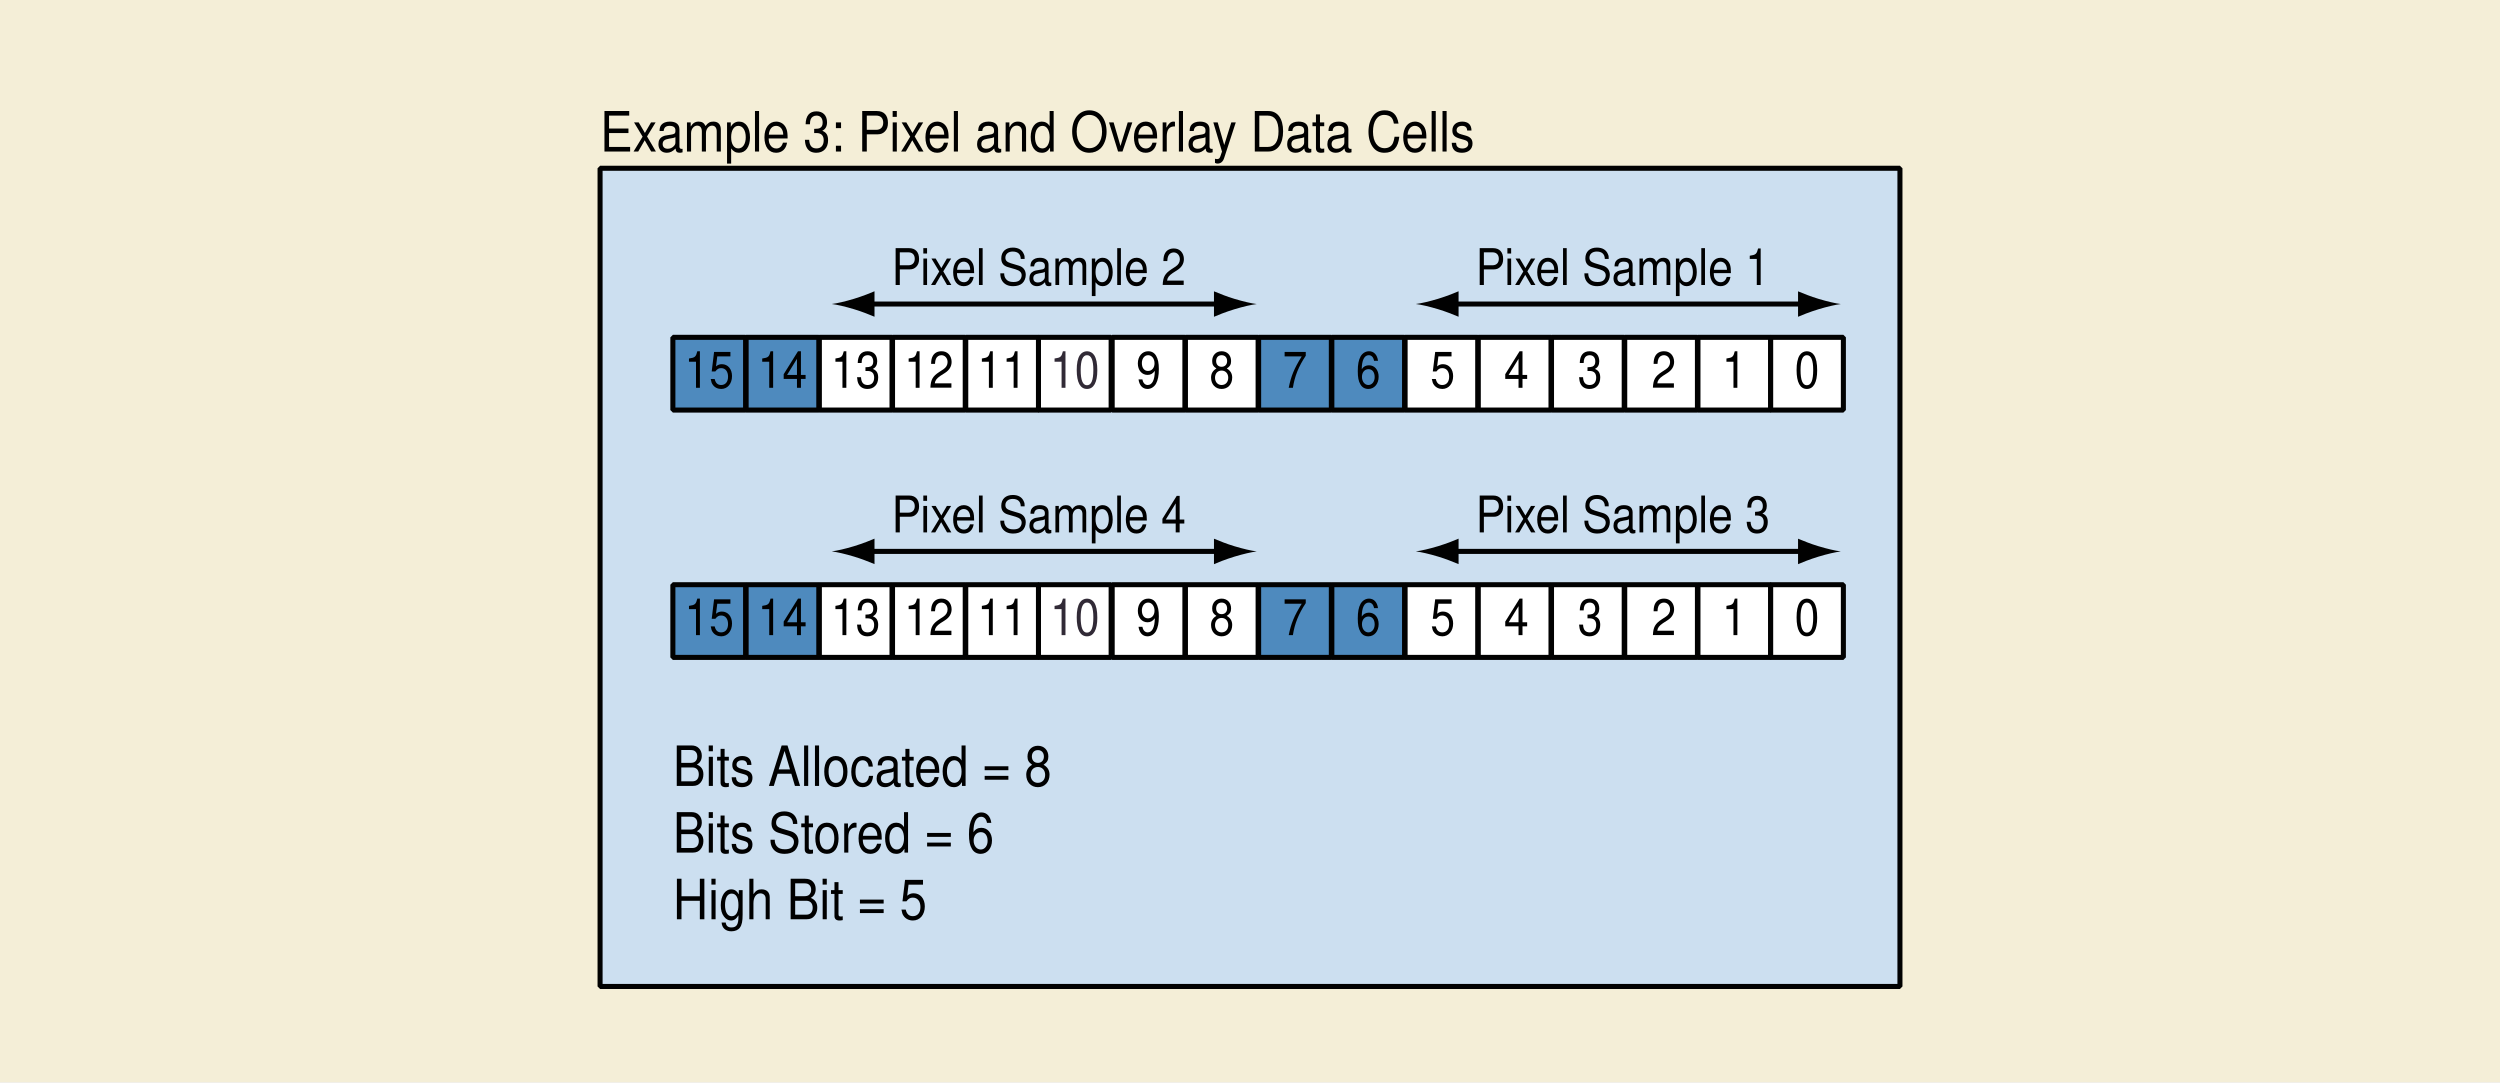
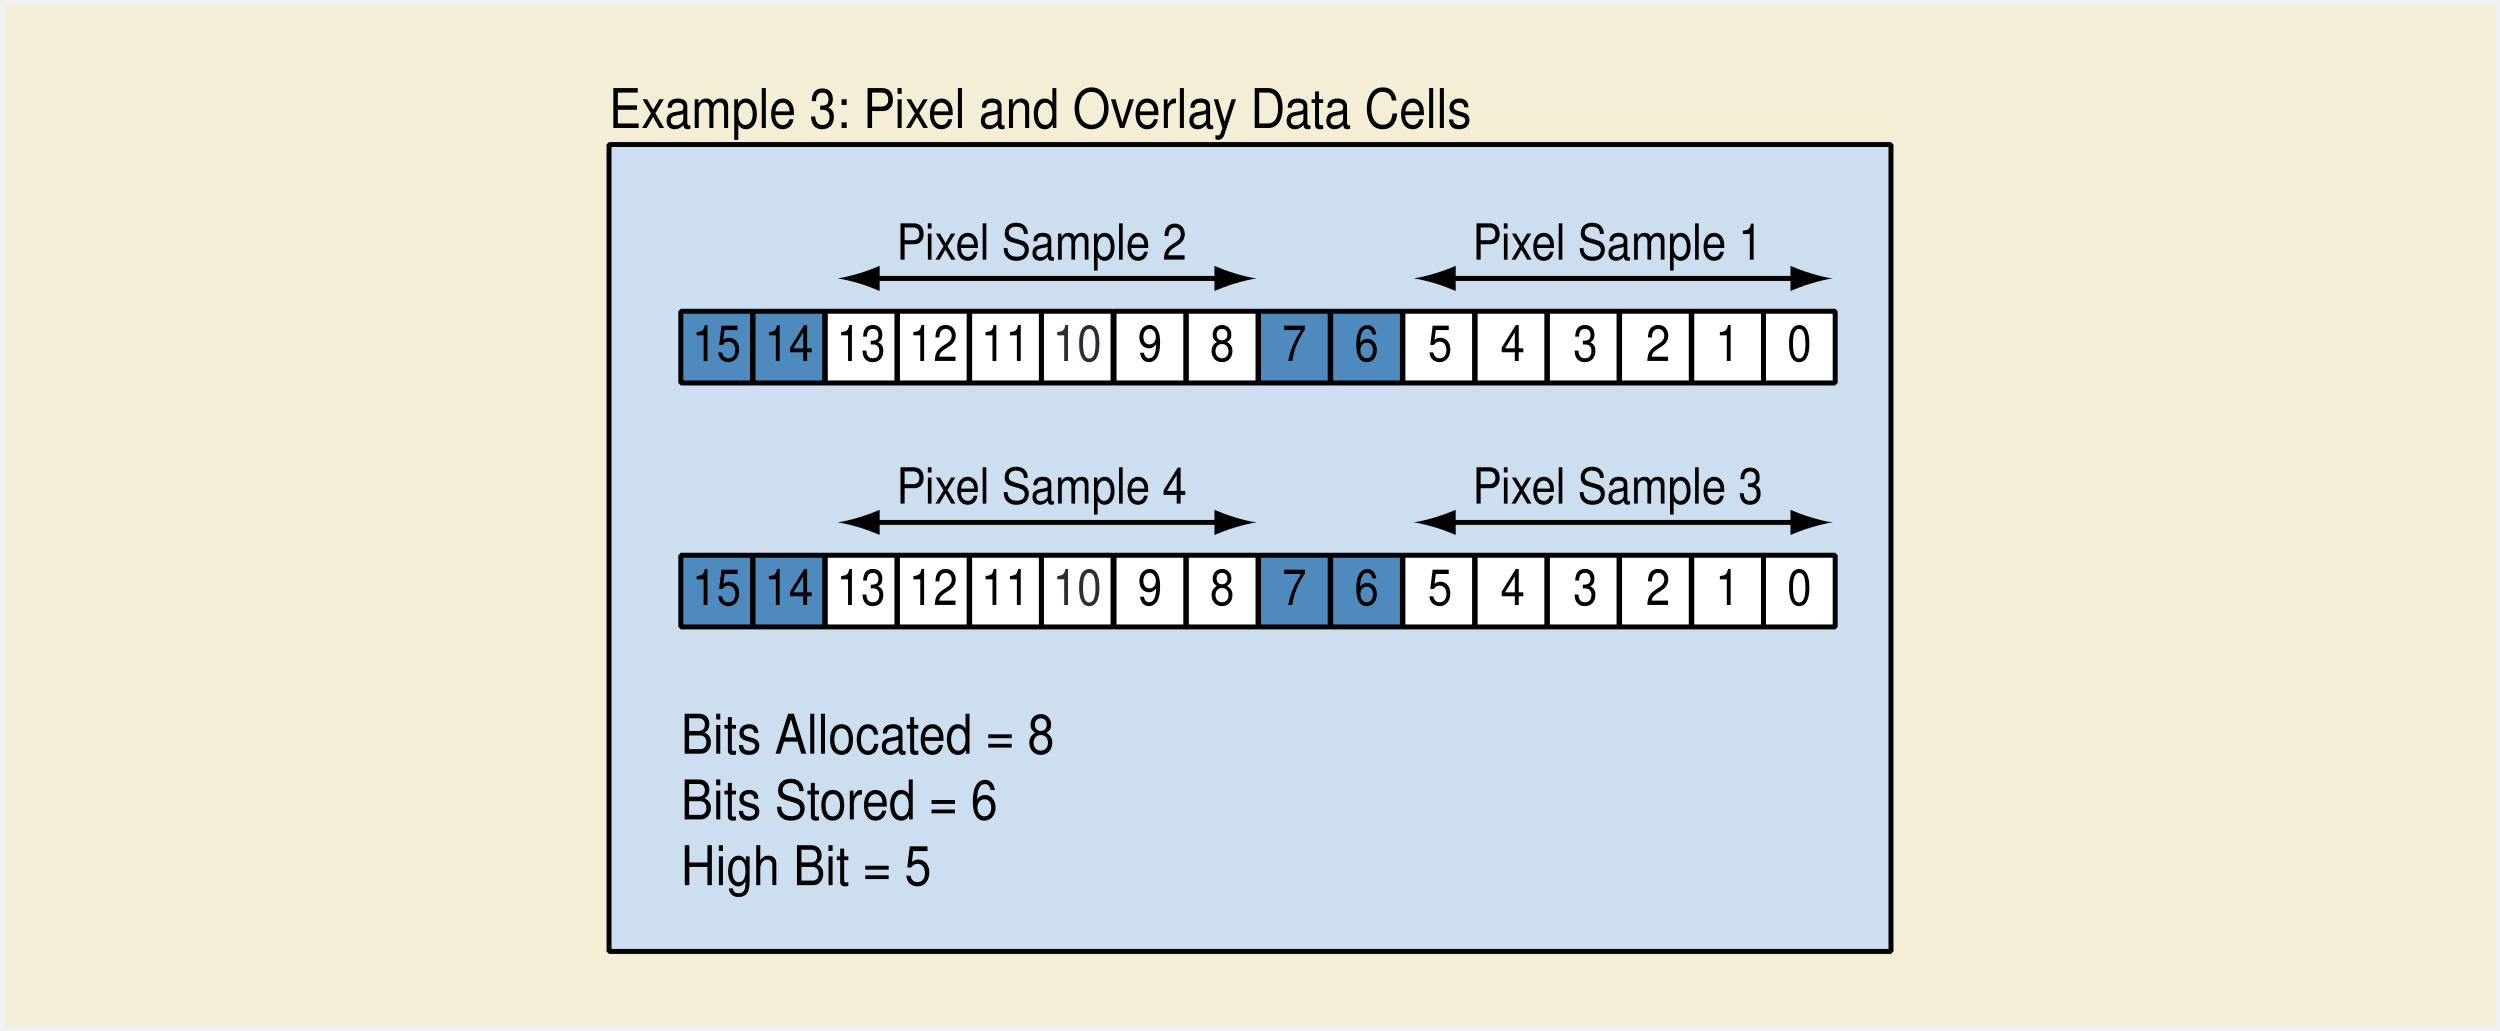
- <svg xmlns="http://www.w3.org/2000/svg" xmlns:xlink="http://www.w3.org/1999/xlink" version="1.1" id="Layer_1" x="0px" y="0px" width="495.084px" height="214.342px" viewBox="0 0 495.084 214.342" enable-background="new 0 0 495.084 214.342" xml:space="preserve">
+ <svg xmlns="http://www.w3.org/2000/svg" version="1.1" id="Layer_1" x="0px" y="0px" width="502px" height="207px" viewBox="0 0 502 207" enable-background="new 0 0 502 207" xml:space="preserve">
  <defs>
    <style type="text/css">
	text {
	  font-family: Helvetica, Verdana, ArialUnicodeMS, san-serif
	}
	</style>
  </defs>
  <g>
   </g>
-   <symbol id="Background_Bounding_Box" viewBox="-247.542 -249.875 495.085 499.749">
-     <polygon fill="#F4EED7" points="247.542,-249.875 -247.542,-249.875 -247.542,249.874 247.542,249.874  " />
-   </symbol>
-   <use xlink:href="#Background_Bounding_Box" width="495.085" height="499.749" x="-247.542" y="-249.875" transform="matrix(1 0 0 -0.4289 247.5425 107.1709)" overflow="visible" />
-   <rect x="118.835" y="33.323" fill="#CCDFF0" stroke="#010101" stroke-miterlimit="1" width="257.417" height="162.028" />
  <g>
-     <text transform="matrix(0.8815 0 0 1 118.8354 30.0034)" font-size="11">Example 3: Pixel and Overlay Data Cells</text>
-   </g>
-   <g>
-     <text transform="matrix(0.8815 0 0 1 133.2495 155.6382)">
-       <tspan x="0" y="0" font-size="11">Bits Allocated = 8</tspan>
-       <tspan x="0" y="13.201" font-size="11">Bits Stored = 6</tspan>
-       <tspan x="0" y="26.4" font-size="11">High Bit = 5</tspan>
-     </text>
-   </g>
-   <rect x="278.25" y="66.803" fill="#FFFFFF" stroke="#010101" stroke-miterlimit="1" width="14.4" height="14.4" />
-   <rect x="263.75" y="66.803" fill="#4E8ABE" stroke="#010101" stroke-miterlimit="1" width="14.4" height="14.4" />
-   <rect x="249.25" y="66.803" fill="#4E8ABE" stroke="#010101" stroke-miterlimit="1" width="14.4" height="14.4" />
-   <rect x="234.75" y="66.803" fill="#FFFFFF" stroke="#010101" stroke-miterlimit="1" width="14.401" height="14.4" />
-   <rect x="220.25" y="66.803" fill="#FFFFFF" stroke="#010101" stroke-miterlimit="1" width="14.4" height="14.4" />
-   <rect x="205.644" y="66.803" fill="#FFFFFF" stroke="#010101" stroke-miterlimit="1" width="14.4" height="14.4" />
-   <rect x="191.25" y="66.803" fill="#FFFFFF" stroke="#010101" stroke-miterlimit="1" width="14.4" height="14.4" />
-   <rect x="176.75" y="66.803" fill="#FFFFFF" stroke="#010101" stroke-miterlimit="1" width="14.4" height="14.4" />
-   <rect x="162.25" y="66.803" fill="#FFFFFF" stroke="#010101" stroke-miterlimit="1" width="14.4" height="14.4" />
-   <rect x="147.75" y="66.803" fill="#4E8ABE" stroke="#010101" stroke-miterlimit="1" width="14.4" height="14.4" />
-   <rect x="133.25" y="66.803" fill="#4E8ABE" stroke="#010101" stroke-miterlimit="1" width="14.4" height="14.4" />
-   <rect x="336.25" y="66.803" fill="#FFFFFF" stroke="#010101" stroke-miterlimit="1" width="14.4" height="14.4" />
-   <rect x="321.75" y="66.803" fill="#FFFFFF" stroke="#010101" stroke-miterlimit="1" width="14.4" height="14.4" />
-   <rect x="307.25" y="66.803" fill="#FFFFFF" stroke="#010101" stroke-miterlimit="1" width="14.4" height="14.4" />
-   <rect x="292.75" y="66.803" fill="#FFFFFF" stroke="#010101" stroke-miterlimit="1" width="14.4" height="14.4" />
-   <g>
+     <rect x="1" y="1" fill="#F5EED6" width="500" height="205" />
    <g>
-       <text transform="matrix(0.8815 0 0 1 340.9976 76.7925)" font-size="10">1</text>
-     </g>
-   </g>
-   <rect x="350.651" y="66.803" fill="#FFFFFF" stroke="#010101" stroke-miterlimit="1" width="14.4" height="14.4" />
-   <g>
-     <g>
-       <text transform="matrix(0.8815 0 0 1 355.3979 76.7925)" font-size="10">0</text>
-     </g>
-   </g>
-   <g>
-     <g>
-       <text transform="matrix(0.8815 0 0 1 327.0278 76.7925)" font-size="10">2</text>
-     </g>
-   </g>
-   <g>
-     <g>
-       <text transform="matrix(0.8815 0 0 1 312.436 76.7925)" font-size="10">3</text>
-     </g>
-   </g>
-   <g>
-     <g>
-       <text transform="matrix(0.8815 0 0 1 297.8413 76.7925)" font-size="10">4</text>
-     </g>
-   </g>
-   <g>
-     <g>
-       <text transform="matrix(0.8815 0 0 1 283.2505 76.7925)" font-size="10">5</text>
-     </g>
-   </g>
-   <g>
-     <g>
-       <text transform="matrix(0.8815 0 0 1 292.2329 56.439)" font-size="10">Pixel Sample 1</text>
-     </g>
-   </g>
-   <g>
-     <g>
-       <text transform="matrix(0.8815 0 0 1 207.9424 76.7925)" fill="#312A36" font-size="10">10</text>
-     </g>
-   </g>
-   <g>
-     <g>
-       <text transform="matrix(0.8815 0 0 1 135.5459 76.7925)" font-size="10">15</text>
-     </g>
-   </g>
-   <g>
-     <g>
-       <text transform="matrix(0.8815 0 0 1 150.0479 76.7925)" font-size="10">14</text>
-     </g>
-   </g>
-   <g>
-     <g>
-       <text transform="matrix(0.8815 0 0 1 164.5474 76.7925)" font-size="10">13</text>
-     </g>
-   </g>
-   <g>
-     <g>
-       <text transform="matrix(0.8815 0 0 1 179.0479 76.7925)" font-size="10">12</text>
-     </g>
-   </g>
-   <g>
-     <g>
-       <text transform="matrix(0.8815 0 0 1 193.5474 76.7925)" font-size="10">11</text>
-     </g>
-   </g>
-   <g>
-     <g>
-       <text transform="matrix(0.8815 0 0 1 224.999 76.7925)" font-size="10">9</text>
-     </g>
-   </g>
-   <g>
-     <g>
-       <text transform="matrix(0.8815 0 0 1 239.4995 76.7925)" font-size="10">8</text>
-     </g>
-   </g>
-   <g>
-     <g>
-       <text transform="matrix(0.8815 0 0 1 253.9985 76.7925)" font-size="10">7</text>
-     </g>
-   </g>
-   <g>
-     <g>
-       <text transform="matrix(0.8815 0 0 1 268.4995 76.7925)" font-size="10">6</text>
-     </g>
-   </g>
-   <g>
-     <g>
-       <line fill="none" stroke="#010101" stroke-miterlimit="1" x1="357.766" y1="60.208" x2="287.155" y2="60.208" />
-       <path fill="#010101" d="M284.793,61.233c1.653,0.5,2.728,0.959,4.054,1.492V57.68c-0.475,0.226-2.4,0.993-4.054,1.492    c-1.77,0.535-3.374,0.9-4.415,1.031C281.419,60.333,283.024,60.699,284.793,61.233z" />
-       <path fill="#010101" d="M360.127,59.183c-1.652-0.5-2.728-0.959-4.054-1.492v5.044c0.475-0.226,2.401-0.993,4.054-1.492    c1.77-0.535,3.375-0.9,4.415-1.031C363.502,60.083,361.897,59.717,360.127,59.183z" />
-     </g>
-   </g>
-   <rect x="278.25" y="115.791" fill="#FFFFFF" stroke="#010101" stroke-miterlimit="1" width="14.4" height="14.399" />
-   <rect x="263.75" y="115.791" fill="#4E8ABE" stroke="#010101" stroke-miterlimit="1" width="14.4" height="14.399" />
-   <rect x="249.25" y="115.791" fill="#4E8ABE" stroke="#010101" stroke-miterlimit="1" width="14.4" height="14.399" />
-   <rect x="234.75" y="115.791" fill="#FFFFFF" stroke="#010101" stroke-miterlimit="1" width="14.401" height="14.399" />
-   <rect x="220.25" y="115.791" fill="#FFFFFF" stroke="#010101" stroke-miterlimit="1" width="14.4" height="14.399" />
-   <rect x="205.644" y="115.791" fill="#FFFFFF" stroke="#010101" stroke-miterlimit="1" width="14.4" height="14.399" />
-   <rect x="191.25" y="115.791" fill="#FFFFFF" stroke="#010101" stroke-miterlimit="1" width="14.4" height="14.399" />
-   <rect x="176.75" y="115.791" fill="#FFFFFF" stroke="#010101" stroke-miterlimit="1" width="14.4" height="14.399" />
-   <rect x="162.25" y="115.791" fill="#FFFFFF" stroke="#010101" stroke-miterlimit="1" width="14.4" height="14.399" />
-   <rect x="147.75" y="115.791" fill="#4E8ABE" stroke="#010101" stroke-miterlimit="1" width="14.4" height="14.399" />
-   <rect x="133.25" y="115.791" fill="#4E8ABE" stroke="#010101" stroke-miterlimit="1" width="14.4" height="14.399" />
-   <rect x="336.25" y="115.791" fill="#FFFFFF" stroke="#010101" stroke-miterlimit="1" width="14.4" height="14.399" />
-   <rect x="321.75" y="115.791" fill="#FFFFFF" stroke="#010101" stroke-miterlimit="1" width="14.4" height="14.399" />
-   <rect x="307.25" y="115.791" fill="#FFFFFF" stroke="#010101" stroke-miterlimit="1" width="14.4" height="14.399" />
-   <rect x="292.75" y="115.791" fill="#FFFFFF" stroke="#010101" stroke-miterlimit="1" width="14.4" height="14.399" />
-   <g>
-     <g>
-       <text transform="matrix(0.8815 0 0 1 340.9976 125.7808)" font-size="10">1</text>
-     </g>
-   </g>
-   <rect x="350.651" y="115.791" fill="#FFFFFF" stroke="#010101" stroke-miterlimit="1" width="14.4" height="14.399" />
-   <g>
-     <g>
-       <text transform="matrix(0.8815 0 0 1 355.3979 125.7808)" font-size="10">0</text>
-     </g>
-   </g>
-   <g>
-     <g>
-       <text transform="matrix(0.8815 0 0 1 327.0278 125.7808)" font-size="10">2</text>
-     </g>
-   </g>
-   <g>
-     <g>
-       <text transform="matrix(0.8815 0 0 1 312.436 125.7808)" font-size="10">3</text>
-     </g>
-   </g>
-   <g>
-     <g>
-       <text transform="matrix(0.8815 0 0 1 297.8413 125.7808)" font-size="10">4</text>
-     </g>
-   </g>
-   <g>
-     <g>
-       <text transform="matrix(0.8815 0 0 1 283.2505 125.7808)" font-size="10">5</text>
-     </g>
-   </g>
-   <g>
-     <g>
-       <text transform="matrix(0.8815 0 0 1 292.2329 105.4272)" font-size="10">Pixel Sample 3</text>
-     </g>
-   </g>
-   <g>
-     <g>
-       <text transform="matrix(0.8815 0 0 1 207.9424 125.7808)" fill="#312A36" font-size="10">10</text>
-     </g>
-   </g>
-   <g>
-     <g>
-       <text transform="matrix(0.8815 0 0 1 135.5459 125.7808)" font-size="10">15</text>
-     </g>
-   </g>
-   <g>
-     <g>
-       <text transform="matrix(0.8815 0 0 1 150.0479 125.7808)" font-size="10">14</text>
-     </g>
-   </g>
-   <g>
-     <g>
-       <text transform="matrix(0.8815 0 0 1 164.5474 125.7808)" font-size="10">13</text>
-     </g>
-   </g>
-   <g>
-     <g>
-       <text transform="matrix(0.8815 0 0 1 179.0479 125.7808)" font-size="10">12</text>
-     </g>
-   </g>
-   <g>
-     <g>
-       <text transform="matrix(0.8815 0 0 1 193.5474 125.7808)" font-size="10">11</text>
-     </g>
-   </g>
-   <g>
-     <g>
-       <text transform="matrix(0.8815 0 0 1 224.999 125.7808)" font-size="10">9</text>
-     </g>
-   </g>
-   <g>
-     <g>
-       <text transform="matrix(0.8815 0 0 1 239.4995 125.7808)" font-size="10">8</text>
-     </g>
-   </g>
-   <g>
-     <g>
-       <text transform="matrix(0.8815 0 0 1 253.9985 125.7808)" font-size="10">7</text>
-     </g>
-   </g>
-   <g>
-     <g>
-       <text transform="matrix(0.8815 0 0 1 268.4995 125.7808)" font-size="10">6</text>
-     </g>
-   </g>
-   <g>
-     <g>
-       <line fill="none" stroke="#010101" stroke-miterlimit="1" x1="357.766" y1="109.197" x2="287.155" y2="109.197" />
-       <path fill="#010101" d="M284.793,110.222c1.653,0.5,2.728,0.959,4.054,1.492v-5.044c-0.475,0.226-2.4,0.993-4.054,1.492    c-1.77,0.535-3.374,0.9-4.415,1.031C281.419,109.322,283.024,109.688,284.793,110.222z" />
-       <path fill="#010101" d="M360.127,108.172c-1.652-0.5-2.728-0.959-4.054-1.492v5.044c0.475-0.226,2.401-0.993,4.054-1.492    c1.77-0.535,3.375-0.9,4.415-1.031C363.502,109.072,361.897,108.706,360.127,108.172z" />
-     </g>
-   </g>
-   <g>
-     <g>
-       <text transform="matrix(0.8815 0 0 1 176.5659 56.439)" font-size="10">Pixel Sample 2</text>
-     </g>
-   </g>
-   <g>
-     <g>
-       <line fill="none" stroke="#010101" stroke-miterlimit="1" x1="242.099" y1="60.208" x2="171.488" y2="60.208" />
-       <path fill="#010101" d="M169.126,61.233c1.653,0.5,2.728,0.959,4.054,1.492V57.68c-0.475,0.226-2.401,0.993-4.054,1.492    c-1.77,0.535-3.374,0.9-4.415,1.031C165.752,60.333,167.356,60.699,169.126,61.233z" />
-       <path fill="#010101" d="M244.461,59.183c-1.653-0.5-2.728-0.959-4.054-1.492v5.044c0.475-0.226,2.401-0.993,4.054-1.492    c1.77-0.535,3.374-0.9,4.415-1.031C247.835,60.083,246.23,59.717,244.461,59.183z" />
-     </g>
-   </g>
-   <g>
-     <g>
-       <text transform="matrix(0.8815 0 0 1 176.5659 105.4272)" font-size="10">Pixel Sample 4</text>
-     </g>
-   </g>
-   <g>
-     <g>
-       <line fill="none" stroke="#010101" stroke-miterlimit="1" x1="242.099" y1="109.197" x2="171.488" y2="109.197" />
-       <path fill="#010101" d="M169.126,110.222c1.653,0.5,2.728,0.959,4.054,1.492v-5.044c-0.475,0.226-2.401,0.993-4.054,1.492    c-1.77,0.535-3.374,0.9-4.415,1.031C165.752,109.322,167.356,109.688,169.126,110.222z" />
-       <path fill="#010101" d="M244.461,108.172c-1.653-0.5-2.728-0.959-4.054-1.492v5.044c0.475-0.226,2.401-0.993,4.054-1.492    c1.77-0.535,3.374-0.9,4.415-1.031C247.835,109.072,246.23,108.706,244.461,108.172z" />
+       <rect x="122.292" y="29.021" fill="#CCDEF0" stroke="#010101" stroke-miterlimit="1" width="257.417" height="162.028" />
+       <g>
+         <text transform="matrix(0.8815 0 0 1 122.292 25.7021)" font-size="11">Example 3: Pixel and Overlay Data Cells</text>
+       </g>
+       <g>
+         <text transform="matrix(0.8815 0 0 1 136.7061 151.3379)">
+           <tspan x="0" y="0" font-size="11">Bits Allocated = 8</tspan>
+           <tspan x="0" y="13.199" font-size="11">Bits Stored = 6</tspan>
+           <tspan x="0" y="26.399" font-size="11">High Bit = 5</tspan>
+         </text>
+       </g>
+       <rect x="281.707" y="62.501" fill="#FFFFFF" stroke="#010101" stroke-miterlimit="1" width="14.4" height="14.4" />
+       <rect x="267.207" y="62.501" fill="#4F8ABE" stroke="#010101" stroke-miterlimit="1" width="14.4" height="14.4" />
+       <rect x="252.707" y="62.501" fill="#4F8ABE" stroke="#010101" stroke-miterlimit="1" width="14.4" height="14.4" />
+       <rect x="238.206" y="62.501" fill="#FFFFFF" stroke="#010101" stroke-miterlimit="1" width="14.401" height="14.4" />
+       <rect x="223.706" y="62.501" fill="#FFFFFF" stroke="#010101" stroke-miterlimit="1" width="14.4" height="14.4" />
+       <rect x="209.101" y="62.501" fill="#FFFFFF" stroke="#010101" stroke-miterlimit="1" width="14.4" height="14.4" />
+       <rect x="194.706" y="62.501" fill="#FFFFFF" stroke="#010101" stroke-miterlimit="1" width="14.4" height="14.4" />
+       <rect x="180.206" y="62.501" fill="#FFFFFF" stroke="#010101" stroke-miterlimit="1" width="14.4" height="14.4" />
+       <rect x="165.706" y="62.501" fill="#FFFFFF" stroke="#010101" stroke-miterlimit="1" width="14.4" height="14.4" />
+       <rect x="151.206" y="62.501" fill="#4F8ABE" stroke="#010101" stroke-miterlimit="1" width="14.4" height="14.4" />
+       <rect x="136.706" y="62.501" fill="#4F8ABE" stroke="#010101" stroke-miterlimit="1" width="14.4" height="14.4" />
+       <rect x="339.707" y="62.501" fill="#FFFFFF" stroke="#010101" stroke-miterlimit="1" width="14.4" height="14.4" />
+       <rect x="325.207" y="62.501" fill="#FFFFFF" stroke="#010101" stroke-miterlimit="1" width="14.4" height="14.4" />
+       <rect x="310.707" y="62.501" fill="#FFFFFF" stroke="#010101" stroke-miterlimit="1" width="14.4" height="14.4" />
+       <rect x="296.207" y="62.501" fill="#FFFFFF" stroke="#010101" stroke-miterlimit="1" width="14.4" height="14.4" />
+       <g>
+         <g>
+           <text transform="matrix(0.8815 0 0 1 344.4541 72.4912)" font-size="10">1</text>
+         </g>
+       </g>
+       <rect x="354.107" y="62.501" fill="#FFFFFF" stroke="#010101" stroke-miterlimit="1" width="14.4" height="14.4" />
+       <g>
+         <g>
+           <text transform="matrix(0.8815 0 0 1 358.8545 72.4912)" font-size="10">0</text>
+         </g>
+       </g>
+       <g>
+         <g>
+           <text transform="matrix(0.8815 0 0 1 330.4844 72.4912)" font-size="10">2</text>
+         </g>
+       </g>
+       <g>
+         <g>
+           <text transform="matrix(0.8815 0 0 1 315.8926 72.4912)" font-size="10">3</text>
+         </g>
+       </g>
+       <g>
+         <g>
+           <text transform="matrix(0.8815 0 0 1 301.2979 72.4912)" font-size="10">4</text>
+         </g>
+       </g>
+       <g>
+         <g>
+           <text transform="matrix(0.8815 0 0 1 286.707 72.4912)" font-size="10">5</text>
+         </g>
+       </g>
+       <g>
+         <g>
+           <text transform="matrix(0.8815 0 0 1 295.6895 52.1377)" font-size="10">Pixel Sample 1</text>
+         </g>
+       </g>
+       <g>
+         <g>
+           <text transform="matrix(0.8815 0 0 1 211.3989 72.4912)" fill="#312A35" font-size="10">10</text>
+         </g>
+       </g>
+       <g>
+         <g>
+           <text transform="matrix(0.8815 0 0 1 139.0024 72.4912)" font-size="10">15</text>
+         </g>
+       </g>
+       <g>
+         <g>
+           <text transform="matrix(0.8815 0 0 1 153.5044 72.4912)" font-size="10">14</text>
+         </g>
+       </g>
+       <g>
+         <g>
+           <text transform="matrix(0.8815 0 0 1 168.0039 72.4912)" font-size="10">13</text>
+         </g>
+       </g>
+       <g>
+         <g>
+           <text transform="matrix(0.8815 0 0 1 182.5044 72.4912)" font-size="10">12</text>
+         </g>
+       </g>
+       <g>
+         <g>
+           <text transform="matrix(0.8815 0 0 1 197.0039 72.4912)" font-size="10">11</text>
+         </g>
+       </g>
+       <g>
+         <g>
+           <text transform="matrix(0.8815 0 0 1 228.4556 72.4912)" font-size="10">9</text>
+         </g>
+       </g>
+       <g>
+         <g>
+           <text transform="matrix(0.8815 0 0 1 242.9561 72.4912)" font-size="10">8</text>
+         </g>
+       </g>
+       <g>
+         <g>
+           <text transform="matrix(0.8815 0 0 1 257.4551 72.4912)" font-size="10">7</text>
+         </g>
+       </g>
+       <g>
+         <g>
+           <text transform="matrix(0.8815 0 0 1 271.9561 72.4912)" font-size="10">6</text>
+         </g>
+       </g>
+       <g>
+         <g>
+           <line fill="none" stroke="#010101" stroke-miterlimit="1" x1="361.223" y1="55.907" x2="290.611" y2="55.907" />
+           <path fill="#010101" d="M288.25,56.932c1.653,0.5,2.728,0.959,4.054,1.492v-5.044c-0.475,0.226-2.4,0.993-4.054,1.492      c-1.77,0.535-3.374,0.9-4.415,1.031C284.876,56.032,286.48,56.397,288.25,56.932z" />
+           <path fill="#010101" d="M363.584,54.882c-1.652-0.5-2.728-0.959-4.054-1.492v5.044c0.475-0.226,2.401-0.993,4.054-1.492      c1.77-0.535,3.375-0.9,4.415-1.031C366.959,55.782,365.354,55.416,363.584,54.882z" />
+         </g>
+       </g>
+       <rect x="281.707" y="111.49" fill="#FFFFFF" stroke="#010101" stroke-miterlimit="1" width="14.4" height="14.398" />
+       <rect x="267.207" y="111.49" fill="#4F8ABE" stroke="#010101" stroke-miterlimit="1" width="14.4" height="14.398" />
+       <rect x="252.707" y="111.49" fill="#4F8ABE" stroke="#010101" stroke-miterlimit="1" width="14.4" height="14.398" />
+       <rect x="238.206" y="111.49" fill="#FFFFFF" stroke="#010101" stroke-miterlimit="1" width="14.401" height="14.398" />
+       <rect x="223.706" y="111.49" fill="#FFFFFF" stroke="#010101" stroke-miterlimit="1" width="14.4" height="14.398" />
+       <rect x="209.101" y="111.49" fill="#FFFFFF" stroke="#010101" stroke-miterlimit="1" width="14.4" height="14.398" />
+       <rect x="194.706" y="111.49" fill="#FFFFFF" stroke="#010101" stroke-miterlimit="1" width="14.4" height="14.398" />
+       <rect x="180.206" y="111.49" fill="#FFFFFF" stroke="#010101" stroke-miterlimit="1" width="14.4" height="14.398" />
+       <rect x="165.706" y="111.49" fill="#FFFFFF" stroke="#010101" stroke-miterlimit="1" width="14.4" height="14.398" />
+       <rect x="151.206" y="111.49" fill="#4F8ABE" stroke="#010101" stroke-miterlimit="1" width="14.4" height="14.398" />
+       <rect x="136.706" y="111.49" fill="#4F8ABE" stroke="#010101" stroke-miterlimit="1" width="14.4" height="14.398" />
+       <rect x="339.707" y="111.49" fill="#FFFFFF" stroke="#010101" stroke-miterlimit="1" width="14.4" height="14.398" />
+       <rect x="325.207" y="111.49" fill="#FFFFFF" stroke="#010101" stroke-miterlimit="1" width="14.4" height="14.398" />
+       <rect x="310.707" y="111.49" fill="#FFFFFF" stroke="#010101" stroke-miterlimit="1" width="14.4" height="14.398" />
+       <rect x="296.207" y="111.49" fill="#FFFFFF" stroke="#010101" stroke-miterlimit="1" width="14.4" height="14.398" />
+       <g>
+         <g>
+           <text transform="matrix(0.8815 0 0 1 344.4541 121.4805)" font-size="10">1</text>
+         </g>
+       </g>
+       <rect x="354.107" y="111.49" fill="#FFFFFF" stroke="#010101" stroke-miterlimit="1" width="14.4" height="14.398" />
+       <g>
+         <g>
+           <text transform="matrix(0.8815 0 0 1 358.8545 121.4805)" font-size="10">0</text>
+         </g>
+       </g>
+       <g>
+         <g>
+           <text transform="matrix(0.8815 0 0 1 330.4844 121.4805)" font-size="10">2</text>
+         </g>
+       </g>
+       <g>
+         <g>
+           <text transform="matrix(0.8815 0 0 1 315.8926 121.4805)" font-size="10">3</text>
+         </g>
+       </g>
+       <g>
+         <g>
+           <text transform="matrix(0.8815 0 0 1 301.2979 121.4805)" font-size="10">4</text>
+         </g>
+       </g>
+       <g>
+         <g>
+           <text transform="matrix(0.8815 0 0 1 286.707 121.4805)" font-size="10">5</text>
+         </g>
+       </g>
+       <g>
+         <g>
+           <text transform="matrix(0.8815 0 0 1 295.6895 101.126)" font-size="10">Pixel Sample 3</text>
+         </g>
+       </g>
+       <g>
+         <g>
+           <text transform="matrix(0.8815 0 0 1 211.3989 121.4805)" fill="#312A35" font-size="10">10</text>
+         </g>
+       </g>
+       <g>
+         <g>
+           <text transform="matrix(0.8815 0 0 1 139.0024 121.4805)" font-size="10">15</text>
+         </g>
+       </g>
+       <g>
+         <g>
+           <text transform="matrix(0.8815 0 0 1 153.5044 121.4805)" font-size="10">14</text>
+         </g>
+       </g>
+       <g>
+         <g>
+           <text transform="matrix(0.8815 0 0 1 168.0039 121.4805)" font-size="10">13</text>
+         </g>
+       </g>
+       <g>
+         <g>
+           <text transform="matrix(0.8815 0 0 1 182.5044 121.4805)" font-size="10">12</text>
+         </g>
+       </g>
+       <g>
+         <g>
+           <text transform="matrix(0.8815 0 0 1 197.0039 121.4805)" font-size="10">11</text>
+         </g>
+       </g>
+       <g>
+         <g>
+           <text transform="matrix(0.8815 0 0 1 228.4556 121.4805)" font-size="10">9</text>
+         </g>
+       </g>
+       <g>
+         <g>
+           <text transform="matrix(0.8815 0 0 1 242.9561 121.4805)" font-size="10">8</text>
+         </g>
+       </g>
+       <g>
+         <g>
+           <text transform="matrix(0.8815 0 0 1 257.4551 121.4805)" font-size="10">7</text>
+         </g>
+       </g>
+       <g>
+         <g>
+           <text transform="matrix(0.8815 0 0 1 271.9561 121.4805)" font-size="10">6</text>
+         </g>
+       </g>
+       <g>
+         <g>
+           <line fill="none" stroke="#010101" stroke-miterlimit="1" x1="361.223" y1="104.896" x2="290.611" y2="104.896" />
+           <path fill="#010101" d="M288.25,105.92c1.653,0.5,2.728,0.96,4.054,1.492v-5.044c-0.475,0.226-2.4,0.993-4.054,1.492      c-1.77,0.535-3.374,0.9-4.415,1.031C284.876,105.021,286.48,105.387,288.25,105.92z" />
+           <path fill="#010101" d="M363.584,103.871c-1.652-0.5-2.728-0.959-4.054-1.492v5.045c0.475-0.227,2.401-0.993,4.054-1.492      c1.77-0.535,3.375-0.9,4.415-1.031C366.959,104.771,365.354,104.405,363.584,103.871z" />
+         </g>
+       </g>
+       <g>
+         <g>
+           <text transform="matrix(0.8815 0 0 1 180.0225 52.1377)" font-size="10">Pixel Sample 2</text>
+         </g>
+       </g>
+       <g>
+         <g>
+           <line fill="none" stroke="#010101" stroke-miterlimit="1" x1="245.556" y1="55.907" x2="174.944" y2="55.907" />
+           <path fill="#010101" d="M172.583,56.932c1.653,0.5,2.728,0.959,4.054,1.492v-5.044c-0.475,0.226-2.401,0.993-4.054,1.492      c-1.77,0.535-3.374,0.9-4.415,1.031C169.208,56.032,170.813,56.397,172.583,56.932z" />
+           <path fill="#010101" d="M247.917,54.882c-1.653-0.5-2.728-0.959-4.054-1.492v5.044c0.475-0.226,2.401-0.993,4.054-1.492      c1.77-0.535,3.374-0.9,4.415-1.031C251.292,55.782,249.687,55.416,247.917,54.882z" />
+         </g>
+       </g>
+       <g>
+         <g>
+           <text transform="matrix(0.8815 0 0 1 180.0225 101.126)" font-size="10">Pixel Sample 4</text>
+         </g>
+       </g>
+       <g>
+         <g>
+           <line fill="none" stroke="#010101" stroke-miterlimit="1" x1="245.556" y1="104.896" x2="174.944" y2="104.896" />
+           <path fill="#010101" d="M172.583,105.92c1.653,0.5,2.728,0.96,4.054,1.492v-5.044c-0.475,0.226-2.401,0.993-4.054,1.492      c-1.77,0.535-3.374,0.9-4.415,1.031C169.208,105.021,170.813,105.387,172.583,105.92z" />
+           <path fill="#010101" d="M247.917,103.871c-1.653-0.5-2.728-0.959-4.054-1.492v5.045c0.475-0.227,2.401-0.993,4.054-1.492      c1.77-0.535,3.374-0.9,4.415-1.031C251.292,104.771,249.687,104.405,247.917,103.871z" />
+         </g>
+       </g>
    </g>
  </g>
</svg>
